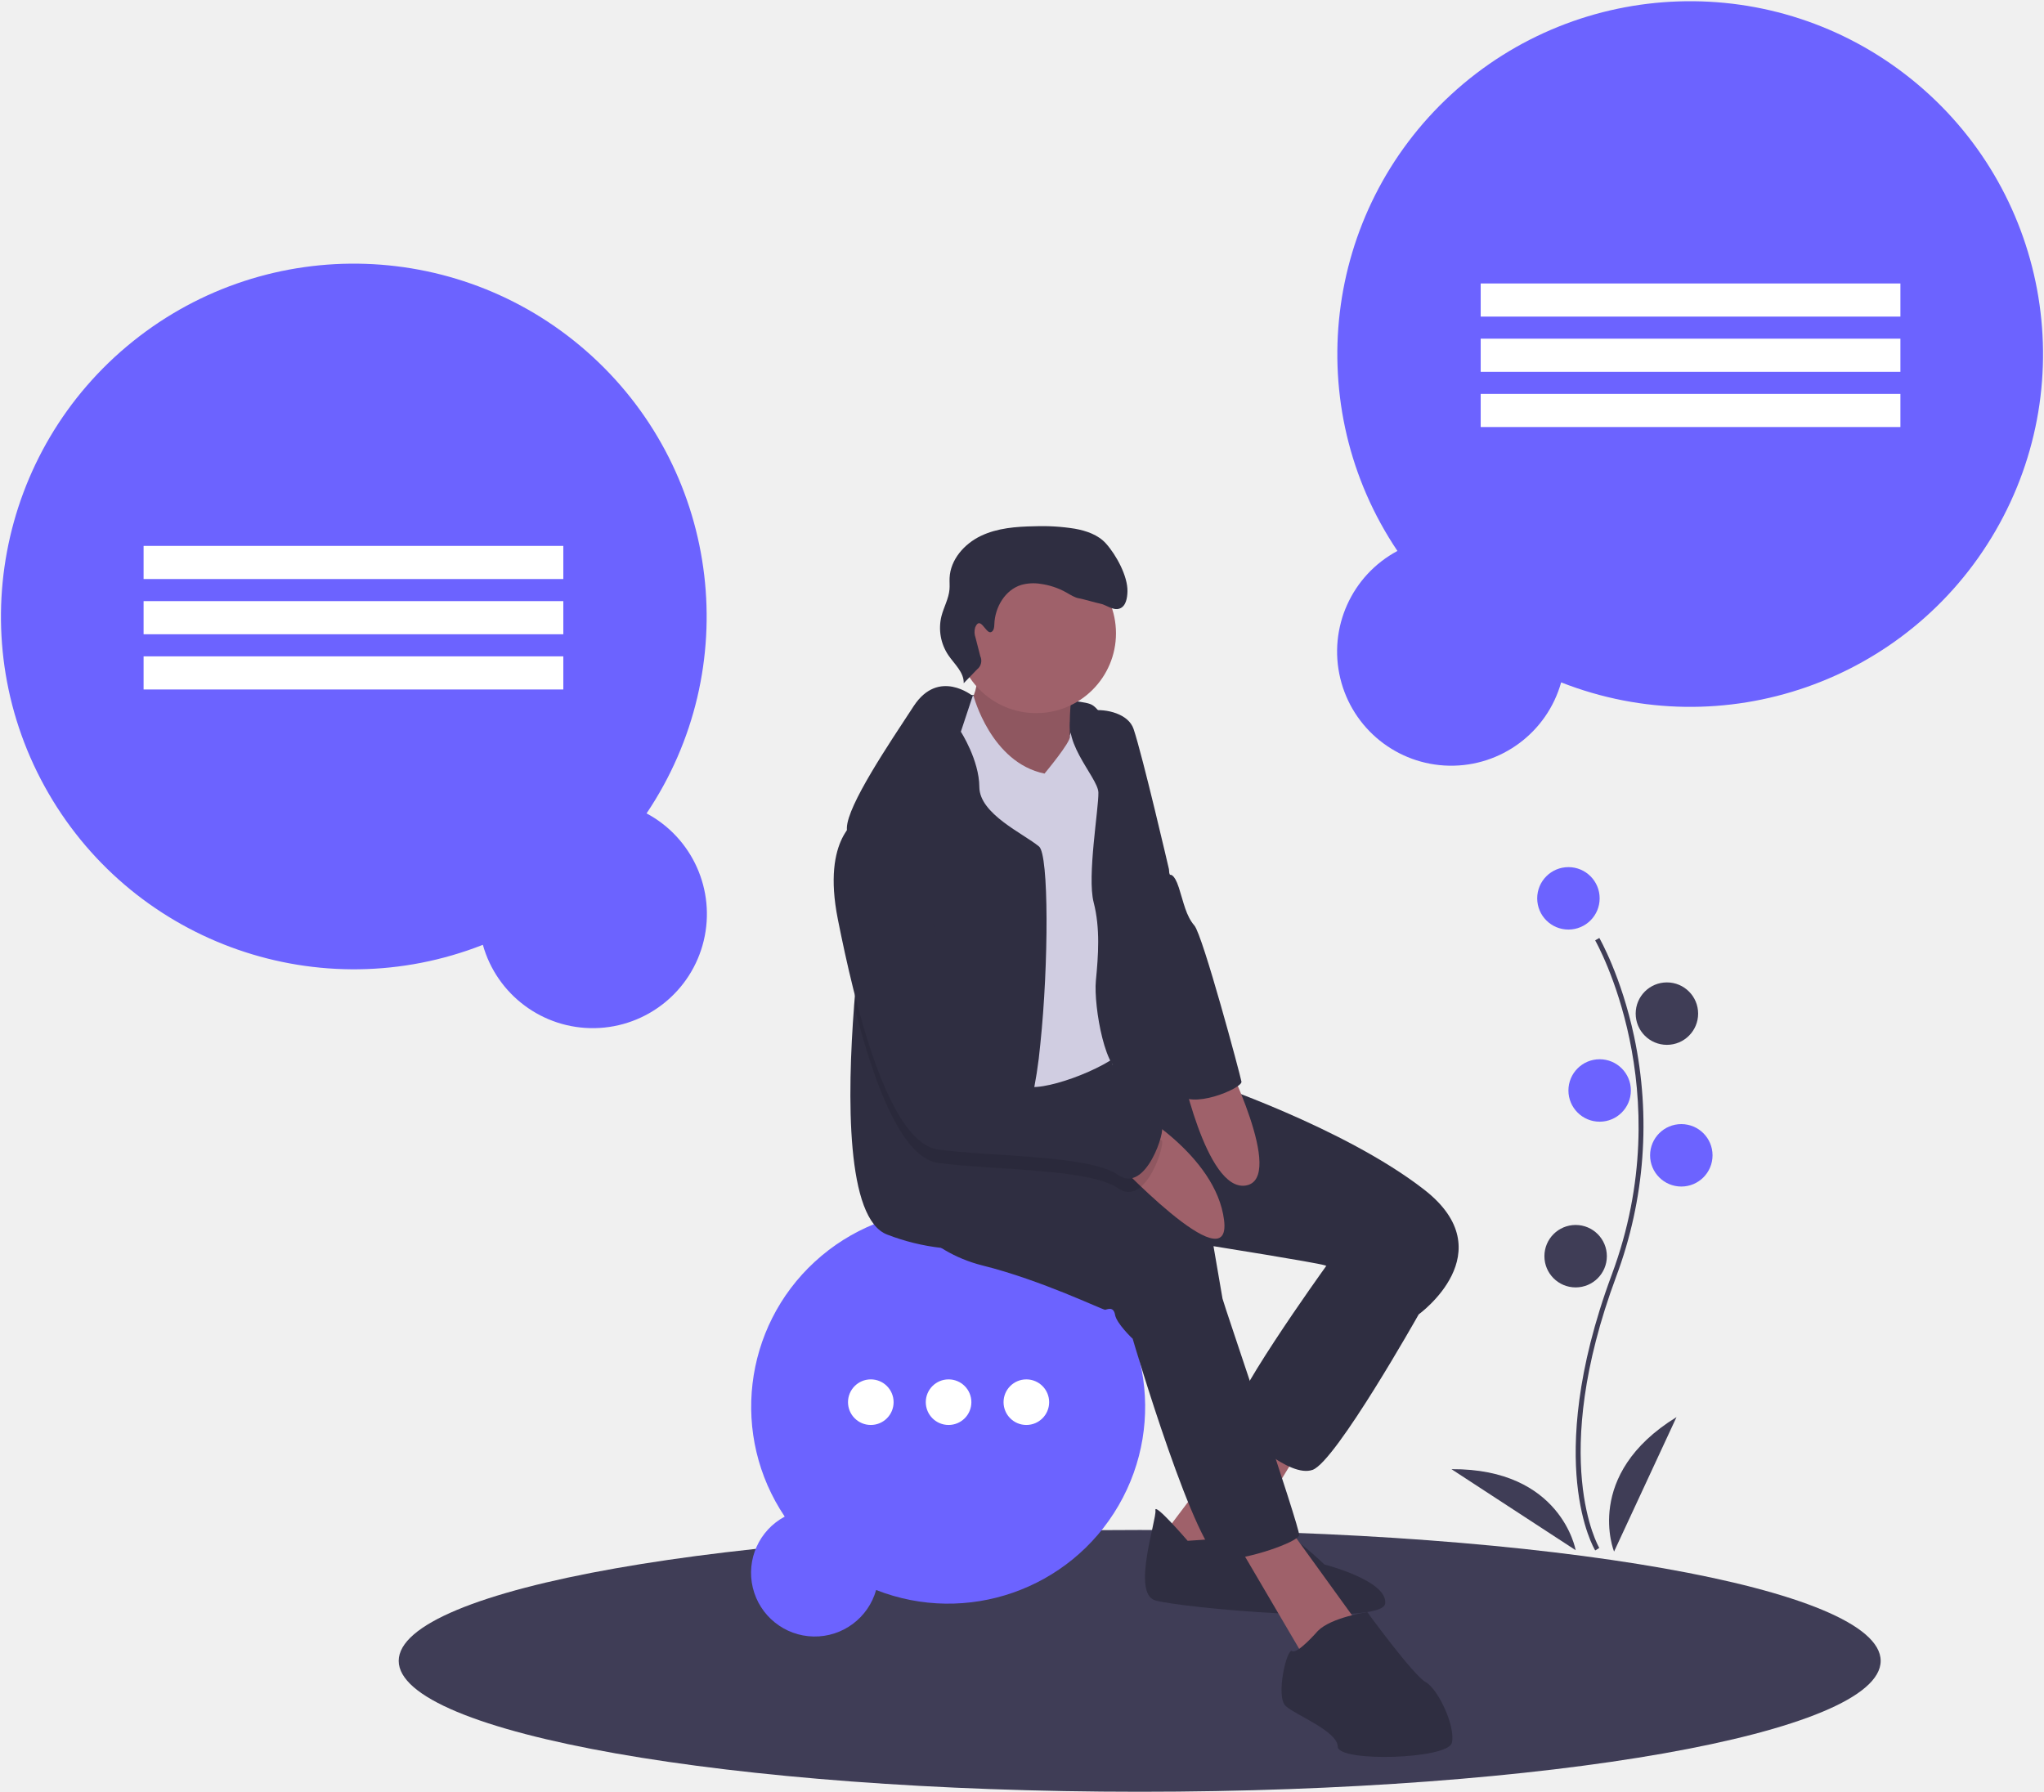
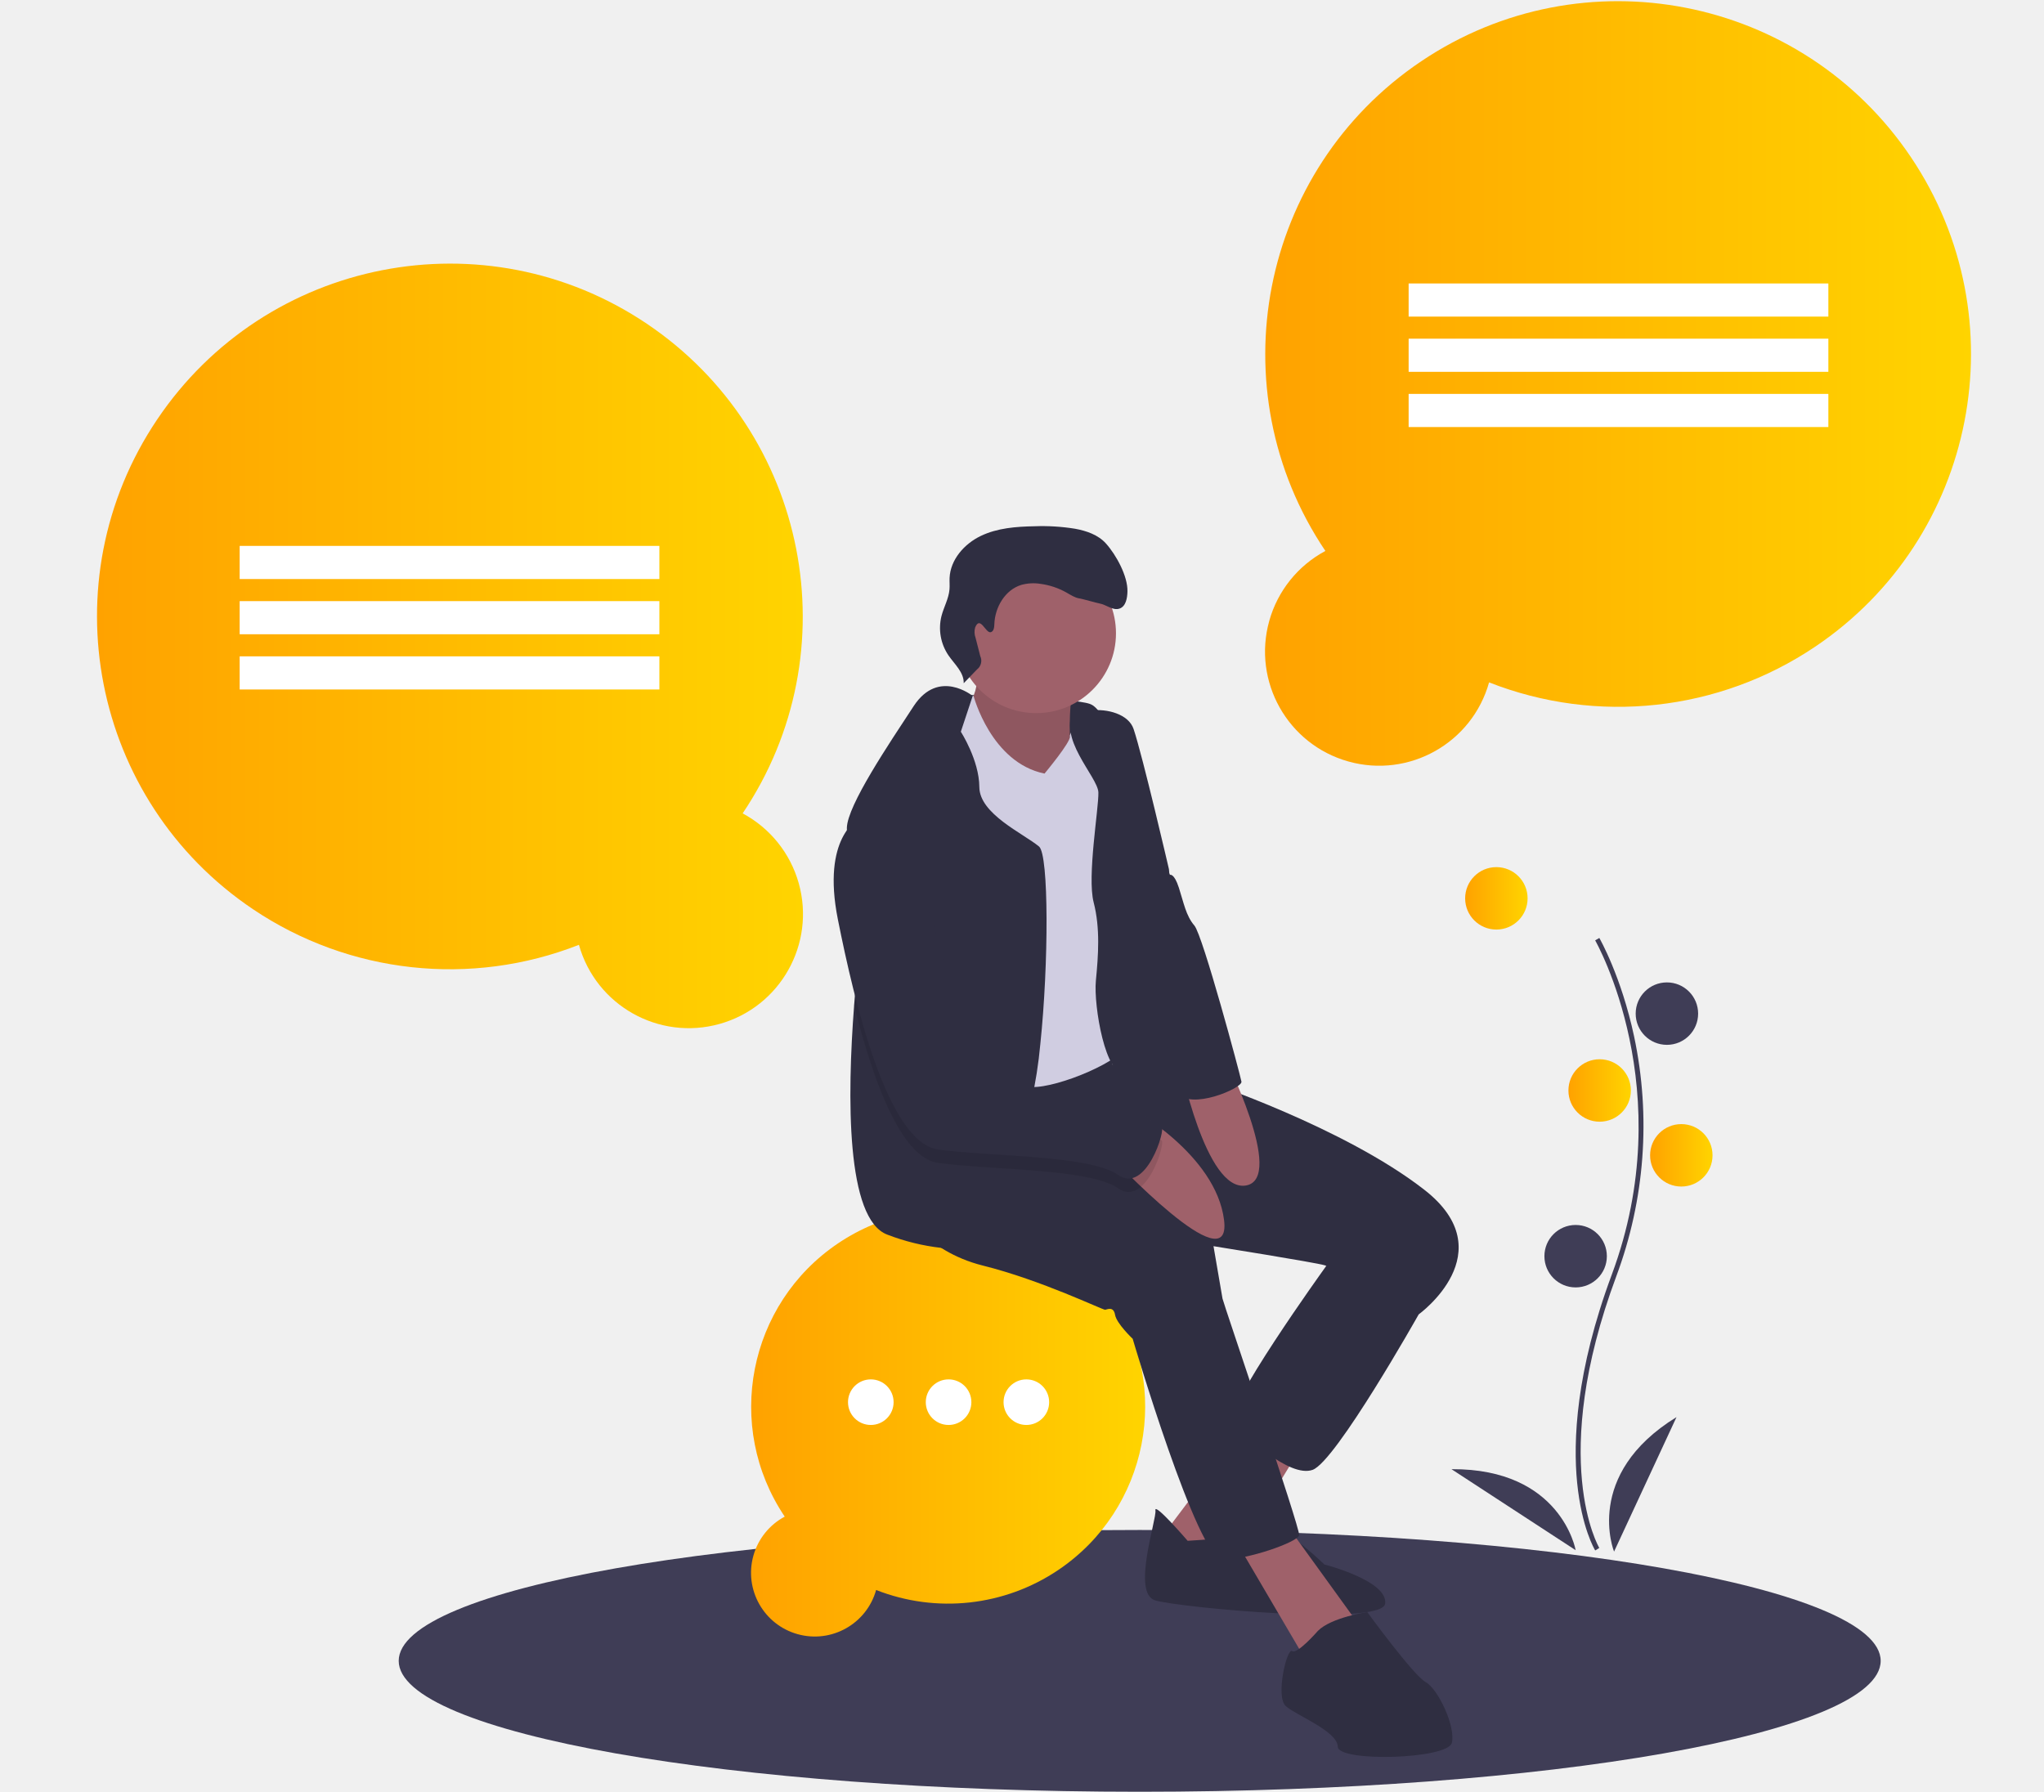
- <svg xmlns="http://www.w3.org/2000/svg" id="bafbdcdd-db4a-4743-9ceb-46364dc67d6e" data-name="Layer 1" width="851" height="746.054" viewBox="0 0 851 746.054">
-   <ellipse cx="474.5" cy="691.554" rx="308.5" ry="54.5" fill="#3f3d56" />
-   <path d="M443.693,415.653A146.9,146.9,0,1,0,375.535,470.378a47.518,47.518,0,1,0,68.159-54.725Z" transform="translate(-174.5 -76.9729)" fill="#6c63ff" />
-   <rect x="59.782" y="227.304" width="174.746" height="13.796" fill="#fff" />
-   <rect x="59.782" y="250.297" width="174.746" height="13.796" fill="#fff" />
-   <rect x="59.782" y="273.29" width="174.746" height="13.796" fill="#fff" />
-   <path d="M756.307,306.379a146.9,146.9,0,1,1,68.159,54.725,47.518,47.518,0,1,1-68.159-54.725Z" transform="translate(-174.5 -76.9729)" fill="#6c63ff" />
-   <rect x="790.973" y="195.003" width="174.746" height="13.796" transform="translate(1582.191 326.829) rotate(-180)" fill="#fff" />
-   <rect x="790.973" y="217.996" width="174.746" height="13.796" transform="translate(1582.191 372.8147) rotate(-180)" fill="#fff" />
-   <rect x="790.973" y="240.989" width="174.746" height="13.796" transform="translate(1582.191 418.8005) rotate(-180)" fill="#fff" />
-   <path d="M501.213,708.464a82.013,82.013,0,1,1,38.052,30.553,26.529,26.529,0,1,1-38.052-30.553Z" transform="translate(-174.5 -76.9729)" fill="#6c63ff" />
-   <circle cx="362.551" cy="583.84" r="9.491" fill="#fff" />
-   <circle cx="394.932" cy="583.84" r="9.491" fill="#fff" />
-   <circle cx="427.312" cy="583.84" r="9.491" fill="#fff" />
-   <path d="M578.936,366.381s42.346,1.151,49.34,3.696,10.121,20.74,10.121,20.74l-32.879,10.334-24.592-1.393-18.508,1.308L572.753,374Z" transform="translate(-174.5 -76.9729)" fill="#2f2e41" />
-   <path d="M580.763,352.486s2.786,10.761-3.397,18.38S603.947,405.635,603.947,405.635l17.285-2.971s-3.81-33.064,1.308-41.437S580.763,352.486,580.763,352.486Z" transform="translate(-174.5 -76.9729)" fill="#9f616a" />
-   <path d="M580.763,352.486s2.786,10.761-3.397,18.38S603.947,405.635,603.947,405.635l17.285-2.971s-3.81-33.064,1.308-41.437S580.763,352.486,580.763,352.486Z" transform="translate(-174.5 -76.9729)" opacity="0.1" />
-   <polygon points="521.22 590.132 483.081 640.709 509.109 655.905 544.931 597.296 521.22 590.132" fill="#9f616a" />
-   <path d="M668.968,718.535s-14.044-16.319-13.419-12.68-9.993,34.5-.114,37.485,94.601,10.903,95.766,1.336S725.927,728.414,725.927,728.414s-15.708-15.096-19.19-13.561S668.968,718.535,668.968,718.535Z" transform="translate(-174.5 -76.9729)" fill="#2f2e41" />
-   <polygon points="512.663 638.435 543.126 690.333 566.125 677.014 535.407 634.525 512.663 638.435" fill="#9f616a" />
-   <path d="M735.252,591.936l-9.041,12.793s-43.1,59.859-38.522,64.692,23.64,23.099,33.334,19.56S765.16,624.261,765.16,624.261l-8.984-35.921Z" transform="translate(-174.5 -76.9729)" fill="#2f2e41" />
-   <path d="M549.59,579.826s9.652,18.01,34.116,24.108,50.023,18.565,50.932,18.408,3.483-1.535,4.108,2.104,7.335,9.979,7.335,9.979,27.023,91.829,37.343,91.928,31.529-7.292,31.969-10.178-31.6-96.662-31.913-98.481L679.728,595.86s42.375,6.766,46.327,7.96S765.16,624.261,765.16,624.261s35.836-25.829,2.317-51.913-91.132-45.218-91.132-45.218l-20.669-5.814-18.013-1.075-2.652-10.171-42.662,2.461-44.521,18.892Z" transform="translate(-174.5 -76.9729)" fill="#2f2e41" />
-   <circle cx="431.395" cy="263.7" r="33.232" fill="#9f616a" />
-   <path d="M575.83,367.383l3.997-.687s7.219,27.795,29.551,32.386c0,0,11.019-13.2,10.549-15.428s8.727-14.111,13.617-7.458-1.194,123.841,2.914,125.945,12.921,4.336,5.828,12.111-35.267,18.238-41.508,14.627-18.991-34.201-24.507-44.493-14.343-45.303-14.343-45.303-11.273-38.338-4.336-47.023S575.83,367.383,575.83,367.383Z" transform="translate(-174.5 -76.9729)" fill="#d0cde1" />
-   <path d="M607.635,511.654a189.572,189.572,0,0,1-3.807,24.268c-1.63,6.508-3.527,10.437-5.693,10.27-5.526-.413-8.037,7.691-9.332,17.035-1.384,9.913-1.384,21.221-2.143,25.217-1.005,5.28-7.434,9.31-20.283,8.127a90.659,90.659,0,0,1-22.348-5.481c-17.347-6.307-16.834-57.455-13.931-95.409,1.775-23.263,4.443-41.582,4.443-41.582s-5.269-15.717-6.954-26.49a35.211,35.211,0,0,1-.502-5.95c.257-9.41,17.436-34.839,27.818-50.679,10.393-15.84,24.57-4.22,24.57-4.22l-4.934,14.891s7.647,11.799,7.702,23.029,18.307,19.334,24.86,24.77C611.218,432.866,611.117,478.466,607.635,511.654Z" transform="translate(-174.5 -76.9729)" fill="#2f2e41" />
-   <path d="M622.064,372.081s1.198,1.416,6.681.725c6.576-.828,15.618,1.447,17.719,7.726,3.852,11.514,14.713,58.352,14.713,58.352s4.521,53.548,6.553,65.375,1.024,22.303,3.028,28.515-19.787-11.585-27.819-9.268-13.192-27.705-12.182-38.181,1.862-21.863-.924-32.623,2.153-39.24,1.969-45.765S614.092,383.967,622.064,372.081Z" transform="translate(-174.5 -76.9729)" fill="#2f2e41" />
-   <path d="M645.578,538.507s35.186,19.196,38.553,46.518S637.069,558.57,637.069,558.57Z" transform="translate(-174.5 -76.9729)" fill="#9f616a" />
-   <path d="M665.664,519.132s10.782,54.345,27.577,51.458-9.382-54.585-9.382-54.585Z" transform="translate(-174.5 -76.9729)" fill="#9f616a" />
-   <path d="M723.184,756.048s-8.6,9.908-10.732,8.401-7.036,19.005-2.615,22.929,21.45,10.363,21.635,16.887,45.857,5.231,47.492-1.606-5.729-22.431-10.903-25.288-24.306-29.155-24.306-29.155S728.77,750.405,723.184,756.048Z" transform="translate(-174.5 -76.9729)" fill="#2f2e41" />
-   <path d="M639.973,571.743c-8.16-5.76-30.943-7.189-51.171-8.517-8.874-.569-17.258-1.127-23.699-2.032-6.207-.86-11.788-6.53-16.744-14.981-7.513-12.804-13.585-32.004-18.262-50.534,1.775-23.263,4.443-41.582,4.443-41.582s-5.269-15.717-6.954-26.49a14.176,14.176,0,0,1,4.487-4.041c21.455-9.209,41.939,81.422,44.54,95.644.045.234.078.458.112.647,1.261,7.323,14.891,13.585,27.103,16.063,7.524,1.529,14.523,1.63,17.749-.357,8.473-5.202,34.527,15.617,36.503,16.209C660.055,552.376,651.694,580.037,639.973,571.743Z" transform="translate(-174.5 -76.9729)" opacity="0.1" />
-   <path d="M532.077,417.988s-15.594,7.363-8.742,41.778,20.655,92.923,41.764,95.851,63.143,2.26,74.87,10.547,20.086-19.375,18.11-19.972-28.032-21.408-36.504-16.205-42.815-3.881-44.848-15.707S553.882,408.621,532.077,417.988Z" transform="translate(-174.5 -76.9729)" fill="#2f2e41" />
-   <path d="M644.446,401.484l17.138,39.767s1.725-.861,3.73,5.351,2.943,11.67,6.454,15.75,19.134,62.276,19.603,65.005-21.577,12.138-26.503,4.555S644.446,401.484,644.446,401.484Z" transform="translate(-174.5 -76.9729)" fill="#2f2e41" />
-   <path d="M586.988,340.21c1.274-.34,1.461-2.031,1.503-3.348.229-7.055,4.477-14.295,11.231-16.349a18.881,18.881,0,0,1,7.959-.438,30.145,30.145,0,0,1,10.778,3.596c1.759.989,3.484,2.18,5.48,2.482,1.318.2,7.023,1.858,8.335,2.092,2.885.513,5.566,3.094,8.334,2.134,2.648-.919,3.235-4.348,3.299-7.15.146-6.385-4.701-15.221-8.97-19.971-3.24-3.604-8.118-5.268-12.886-6.133a85.79,85.79,0,0,0-16.853-1.025c-7.631.136-15.474.725-22.355,4.027s-12.661,9.873-12.991,17.499c-.069,1.588.095,3.183-.038,4.768-.326,3.865-2.378,7.356-3.341,11.113a20.335,20.335,0,0,0,2.84,16.25c2.554,3.758,6.568,7.157,6.42,11.699l5.537-5.737a4.547,4.547,0,0,0,1.352-5.556l-1.96-7.645a6.898,6.898,0,0,1-.17-4.255C582.593,333.07,584.865,340.777,586.988,340.21Z" transform="translate(-174.5 -76.9729)" fill="#2f2e41" />
-   <path d="M838.646,722.549c-.229-.375-5.641-9.41-7.517-28.172-1.721-17.213-.614-46.227,14.433-86.698,28.506-76.671-6.569-138.533-6.928-139.149l1.73-1.004c.091.156,9.142,15.929,14.488,41.044a179.061,179.061,0,0,1-7.416,99.807c-28.457,76.54-7.301,112.773-7.084,113.131Z" transform="translate(-174.5 -76.9729)" fill="#3f3d56" />
-   <circle cx="653" cy="374.054" r="13" fill="#6c63ff" />
-   <circle cx="694" cy="422.054" r="13" fill="#3f3d56" />
-   <circle cx="666" cy="454.054" r="13" fill="#6c63ff" />
-   <circle cx="700" cy="481.054" r="13" fill="#6c63ff" />
-   <circle cx="656" cy="523.054" r="13" fill="#3f3d56" />
-   <path d="M846.5,723.027s-13-32,26-56Z" transform="translate(-174.5 -76.9729)" fill="#3f3d56" />
-   <path d="M830.512,722.447s-5.916-34.029-51.709-33.738Z" transform="translate(-174.5 -76.9729)" fill="#3f3d56" />
+ <svg xmlns="http://www.w3.org/2000/svg" version="1.1" id="bafbdcdd-db4a-4743-9ceb-46364dc67d6e" x="0px" y="0px" width="851px" height="746.055px" viewBox="0 0 851 746.055" enable-background="new 0 0 851 746.055" xml:space="preserve">
+   <ellipse fill="#3F3D56" cx="474.5" cy="691.555" rx="308.5" ry="54.5" />
+   <linearGradient id="SVGID_1_" gradientUnits="userSpaceOnUse" x1="40.392" y1="268.941" x2="334.321" y2="268.941">
+     <stop offset="0" style="stop-color:#FFA200" />
+     <stop offset="1" style="stop-color:#FFD400" />
+   </linearGradient>
+   <path fill="url(#SVGID_1_)" d="M309.193,338.68c45.285-67.316,27.427-158.597-39.889-203.883  c-67.316-45.286-158.597-27.427-203.883,39.889c-45.286,67.316-27.427,158.597,39.889,203.883  c40.055,26.946,90.793,32.493,135.725,14.837c7.08,25.271,33.305,40.017,58.576,32.937s40.017-33.305,32.937-58.576  C329.052,355.293,320.617,344.787,309.193,338.68z" />
+   <rect x="99.782" y="227.304" fill="#FFFFFF" width="174.746" height="13.796" />
+   <rect x="99.782" y="250.297" fill="#FFFFFF" width="174.746" height="13.795" />
+   <rect x="99.782" y="273.29" fill="#FFFFFF" width="174.746" height="13.796" />
+   <linearGradient id="SVGID_2_" gradientUnits="userSpaceOnUse" x1="526.679" y1="159.668" x2="820.608" y2="159.668">
+     <stop offset="0" style="stop-color:#FFA200" />
+     <stop offset="1" style="stop-color:#FFD400" />
+   </linearGradient>
+   <path fill="url(#SVGID_2_)" d="M551.807,229.406C506.521,162.09,524.38,70.809,591.695,25.523  c67.315-45.286,158.598-27.427,203.883,39.889c45.286,67.315,27.428,158.597-39.889,203.883  c-40.055,26.947-90.793,32.493-135.724,14.837c-7.08,25.271-33.306,40.017-58.576,32.937s-40.017-33.306-32.937-58.576  C531.947,246.019,540.383,235.513,551.807,229.406z" />
+   <rect x="586.473" y="118.03" fill="#FFFFFF" width="174.746" height="13.795" />
+   <rect x="586.473" y="141.023" fill="#FFFFFF" width="174.746" height="13.796" />
+   <rect x="586.473" y="164.016" fill="#FFFFFF" width="174.746" height="13.795" />
+   <linearGradient id="SVGID_3_" gradientUnits="userSpaceOnUse" x1="312.684" y1="592.557" x2="476.781" y2="592.557">
+     <stop offset="0" style="stop-color:#FFA200" />
+     <stop offset="1" style="stop-color:#FFD400" />
+   </linearGradient>
+   <path fill="url(#SVGID_3_)" d="M326.713,631.491c-25.283-37.581-15.313-88.543,22.27-113.825  c37.581-25.282,88.542-15.313,113.825,22.27c25.282,37.581,15.312,88.542-22.27,113.825c-22.362,15.044-50.688,18.14-75.773,8.283  c-3.952,14.107-18.594,22.341-32.702,18.388c-14.107-3.952-22.341-18.594-18.388-32.702  C315.626,640.766,320.335,634.9,326.713,631.491L326.713,631.491z" />
+   <circle fill="#FFFFFF" cx="362.551" cy="583.84" r="9.491" />
+   <circle fill="#FFFFFF" cx="394.932" cy="583.84" r="9.491" />
+   <circle fill="#FFFFFF" cx="427.313" cy="583.84" r="9.491" />
+   <path fill="#2F2E41" d="M404.437,289.408c0,0,42.346,1.151,49.34,3.696s10.121,20.74,10.121,20.74l-32.879,10.334l-24.593-1.393  l-18.508,1.308l10.335-27.065L404.437,289.408z" />
+   <path fill="#9F616A" d="M406.263,275.513c0,0,2.786,10.761-3.397,18.38c-6.184,7.62,26.582,34.77,26.582,34.77l17.285-2.971  c0,0-3.81-33.064,1.309-41.437C453.158,275.882,406.263,275.513,406.263,275.513z" />
+   <path opacity="0.1" enable-background="new    " d="M406.263,275.513c0,0,2.786,10.761-3.397,18.38  c-6.184,7.62,26.582,34.77,26.582,34.77l17.285-2.971c0,0-3.81-33.064,1.309-41.437  C453.158,275.882,406.263,275.513,406.263,275.513z" />
+   <polygon fill="#9F616A" points="521.22,590.132 483.081,640.709 509.109,655.905 544.931,597.296 " />
+   <path fill="#2F2E41" d="M494.468,641.563c0,0-14.045-16.319-13.419-12.68c0.625,3.639-9.993,34.499-0.114,37.484  c9.88,2.985,94.601,10.902,95.767,1.336s-25.274-16.262-25.274-16.262s-15.707-15.097-19.19-13.562  C528.754,639.416,494.468,641.563,494.468,641.563z" />
+   <polygon fill="#9F616A" points="512.663,638.435 543.126,690.333 566.125,677.014 535.407,634.525 " />
+   <path fill="#2F2E41" d="M560.752,514.963l-9.041,12.794c0,0-43.1,59.859-38.522,64.692s23.64,23.1,33.334,19.56  c9.695-3.539,44.138-64.721,44.138-64.721l-8.984-35.921L560.752,514.963z" />
+   <path fill="#2F2E41" d="M375.09,502.853c0,0,9.652,18.011,34.116,24.108c24.464,6.099,50.022,18.564,50.933,18.408  c0.909-0.156,3.482-1.535,4.107,2.104c0.626,3.639,7.335,9.979,7.335,9.979s27.023,91.829,37.344,91.928  c10.319,0.1,31.528-7.292,31.969-10.178c0.441-2.886-31.6-96.661-31.912-98.481l-3.753-21.834c0,0,42.374,6.767,46.326,7.96  c3.952,1.194,39.105,20.441,39.105,20.441s35.836-25.829,2.316-51.913c-33.519-26.084-91.132-45.218-91.132-45.218l-20.669-5.813  l-18.013-1.075l-2.652-10.171l-42.662,2.461l-44.521,18.893L375.09,502.853z" />
+   <circle fill="#9F616A" cx="431.395" cy="263.7" r="33.231" />
+   <path fill="#D0CDE1" d="M401.33,290.41l3.997-0.687c0,0,7.219,27.795,29.551,32.386c0,0,11.019-13.201,10.549-15.428  c-0.471-2.228,8.727-14.111,13.616-7.458c4.89,6.652-1.193,123.84,2.914,125.945c4.108,2.104,12.922,4.335,5.828,12.111  c-7.093,7.775-35.267,18.237-41.507,14.627s-18.991-34.201-24.507-44.493c-5.516-10.291-14.343-45.303-14.343-45.303  s-11.273-38.338-4.336-47.023C390.029,306.402,401.33,290.41,401.33,290.41z" />
+   <path fill="#2F2E41" d="M433.135,434.681c-0.743,8.163-2.015,16.27-3.807,24.269c-1.63,6.508-3.527,10.437-5.693,10.27  c-5.525-0.413-8.037,7.691-9.332,17.034c-1.384,9.913-1.384,21.221-2.144,25.217c-1.004,5.28-7.435,9.311-20.282,8.127  c-7.652-0.87-15.162-2.712-22.349-5.481c-17.347-6.307-16.833-57.455-13.931-95.408c1.774-23.264,4.442-41.582,4.442-41.582  s-5.269-15.717-6.954-26.49c-0.336-1.965-0.504-3.956-0.503-5.95c0.257-9.41,17.437-34.839,27.818-50.68  c10.393-15.84,24.569-4.219,24.569-4.219l-4.935,14.891c0,0,7.647,11.799,7.703,23.029c0.056,11.23,18.307,19.334,24.859,24.771  C436.718,355.893,436.617,401.493,433.135,434.681z" />
+   <path fill="#2F2E41" d="M447.564,295.108c0,0,1.197,1.416,6.681,0.725c6.576-0.828,15.618,1.447,17.72,7.726  c3.852,11.514,14.712,58.353,14.712,58.353s4.521,53.548,6.554,65.374c2.032,11.827,1.023,22.304,3.027,28.516  c2.005,6.212-19.787-11.585-27.818-9.268c-8.031,2.316-13.191-27.705-12.183-38.182c1.01-10.477,1.862-21.863-0.924-32.623  c-2.786-10.761,2.153-39.241,1.969-45.766C457.117,323.438,439.593,306.994,447.564,295.108z" />
+   <path fill="#9F616A" d="M471.078,461.533c0,0,35.186,19.196,38.553,46.518c3.367,27.322-47.062-26.454-47.062-26.454  L471.078,461.533z" />
+   <path fill="#9F616A" d="M491.163,442.158c0,0,10.782,54.346,27.577,51.459c16.796-2.887-9.382-54.586-9.382-54.586L491.163,442.158z  " />
+   <path fill="#2F2E41" d="M548.684,679.075c0,0-8.6,9.908-10.732,8.401c-2.132-1.507-7.036,19.005-2.615,22.929  c4.421,3.923,21.45,10.362,21.635,16.887c0.186,6.525,45.857,5.231,47.492-1.606c1.635-6.837-5.729-22.431-10.902-25.288  c-5.175-2.857-24.307-29.154-24.307-29.154S554.27,673.432,548.684,679.075z" />
+   <path opacity="0.1" enable-background="new    " d="M465.474,494.771c-8.16-5.76-30.943-7.188-51.171-8.518  c-8.874-0.569-17.258-1.127-23.699-2.031c-6.206-0.859-11.787-6.53-16.744-14.98c-7.513-12.804-13.585-32.005-18.262-50.534  c1.774-23.264,4.442-41.582,4.442-41.582s-5.269-15.718-6.954-26.49c1.188-1.654,2.719-3.032,4.487-4.041  c21.455-9.209,41.938,81.422,44.54,95.644c0.044,0.234,0.078,0.457,0.111,0.646c1.262,7.323,14.892,13.586,27.104,16.063  c7.523,1.529,14.522,1.63,17.749-0.356c8.473-5.202,34.526,15.616,36.503,16.208C485.556,475.402,477.194,503.064,465.474,494.771z" />
+   <path fill="#2F2E41" d="M357.576,341.016c0,0-15.594,7.363-8.741,41.777c6.852,34.415,20.654,92.924,41.764,95.852  c21.109,2.929,63.143,2.26,74.87,10.547c11.728,8.288,20.086-19.375,18.109-19.972c-1.976-0.597-28.031-21.407-36.504-16.205  c-8.472,5.203-42.815-3.881-44.848-15.707C400.193,425.48,379.383,331.647,357.576,341.016z" />
+   <path fill="#2F2E41" d="M469.946,324.512l17.138,39.767c0,0,1.726-0.86,3.729,5.352c2.005,6.212,2.942,11.671,6.454,15.75  c3.511,4.079,19.133,62.275,19.603,65.005c0.469,2.729-21.577,12.139-26.504,4.556C485.44,447.357,469.946,324.512,469.946,324.512z  " />
+   <path fill="#2F2E41" d="M412.488,263.237c1.273-0.34,1.461-2.031,1.503-3.349c0.229-7.055,4.478-14.295,11.231-16.349  c2.591-0.711,5.305-0.86,7.958-0.438c3.788,0.504,7.446,1.725,10.778,3.596c1.76,0.989,3.484,2.18,5.479,2.482  c1.318,0.2,7.023,1.858,8.336,2.092c2.885,0.513,5.565,3.094,8.333,2.134c2.648-0.919,3.235-4.348,3.299-7.15  c0.146-6.384-4.701-15.221-8.97-19.971c-3.239-3.604-8.118-5.268-12.886-6.133c-5.57-0.896-11.216-1.239-16.854-1.025  c-7.631,0.136-15.474,0.725-22.354,4.027c-6.881,3.302-12.661,9.874-12.991,17.499c-0.068,1.589,0.096,3.184-0.038,4.768  c-0.326,3.865-2.378,7.355-3.341,11.113c-1.392,5.575-0.36,11.478,2.84,16.25c2.554,3.759,6.567,7.158,6.42,11.699l5.537-5.737  c1.704-1.301,2.269-3.617,1.353-5.556l-1.96-7.646c-0.504-1.365-0.563-2.854-0.17-4.254  C408.094,256.097,410.364,263.804,412.488,263.237z" />
+   <path fill="#3F3D56" d="M664.146,645.576c-0.229-0.375-5.641-9.41-7.517-28.172c-1.721-17.213-0.614-46.227,14.433-86.699  c28.506-76.67-6.569-138.533-6.928-139.148l1.73-1.004c0.091,0.156,9.142,15.928,14.488,41.043  c7.064,33.298,4.492,67.919-7.416,99.807c-28.457,76.54-7.301,112.773-7.084,113.131L664.146,645.576z" />
+   <linearGradient id="SVGID_4_" gradientUnits="userSpaceOnUse" x1="610" y1="374.055" x2="636" y2="374.055">
+     <stop offset="0" style="stop-color:#FFA200" />
+     <stop offset="1" style="stop-color:#FFD400" />
+   </linearGradient>
+   <circle fill="url(#SVGID_4_)" cx="623" cy="374.054" r="13" />
+   <circle fill="#3F3D56" cx="694" cy="422.055" r="13" />
+   <linearGradient id="SVGID_5_" gradientUnits="userSpaceOnUse" x1="653" y1="454.055" x2="679" y2="454.055">
+     <stop offset="0" style="stop-color:#FFA200" />
+     <stop offset="1" style="stop-color:#FFD400" />
+   </linearGradient>
+   <circle fill="url(#SVGID_5_)" cx="666" cy="454.055" r="13" />
+   <linearGradient id="SVGID_6_" gradientUnits="userSpaceOnUse" x1="687" y1="481.055" x2="713" y2="481.055">
+     <stop offset="0" style="stop-color:#FFA200" />
+     <stop offset="1" style="stop-color:#FFD400" />
+   </linearGradient>
+   <circle fill="url(#SVGID_6_)" cx="700" cy="481.055" r="13" />
+   <circle fill="#3F3D56" cx="656" cy="523.055" r="13" />
+   <path fill="#3F3D56" d="M672,646.055c0,0-13-32,26-56L672,646.055z" />
+   <path fill="#3F3D56" d="M656.012,645.474c0,0-5.916-34.029-51.708-33.737L656.012,645.474z" />
</svg>
